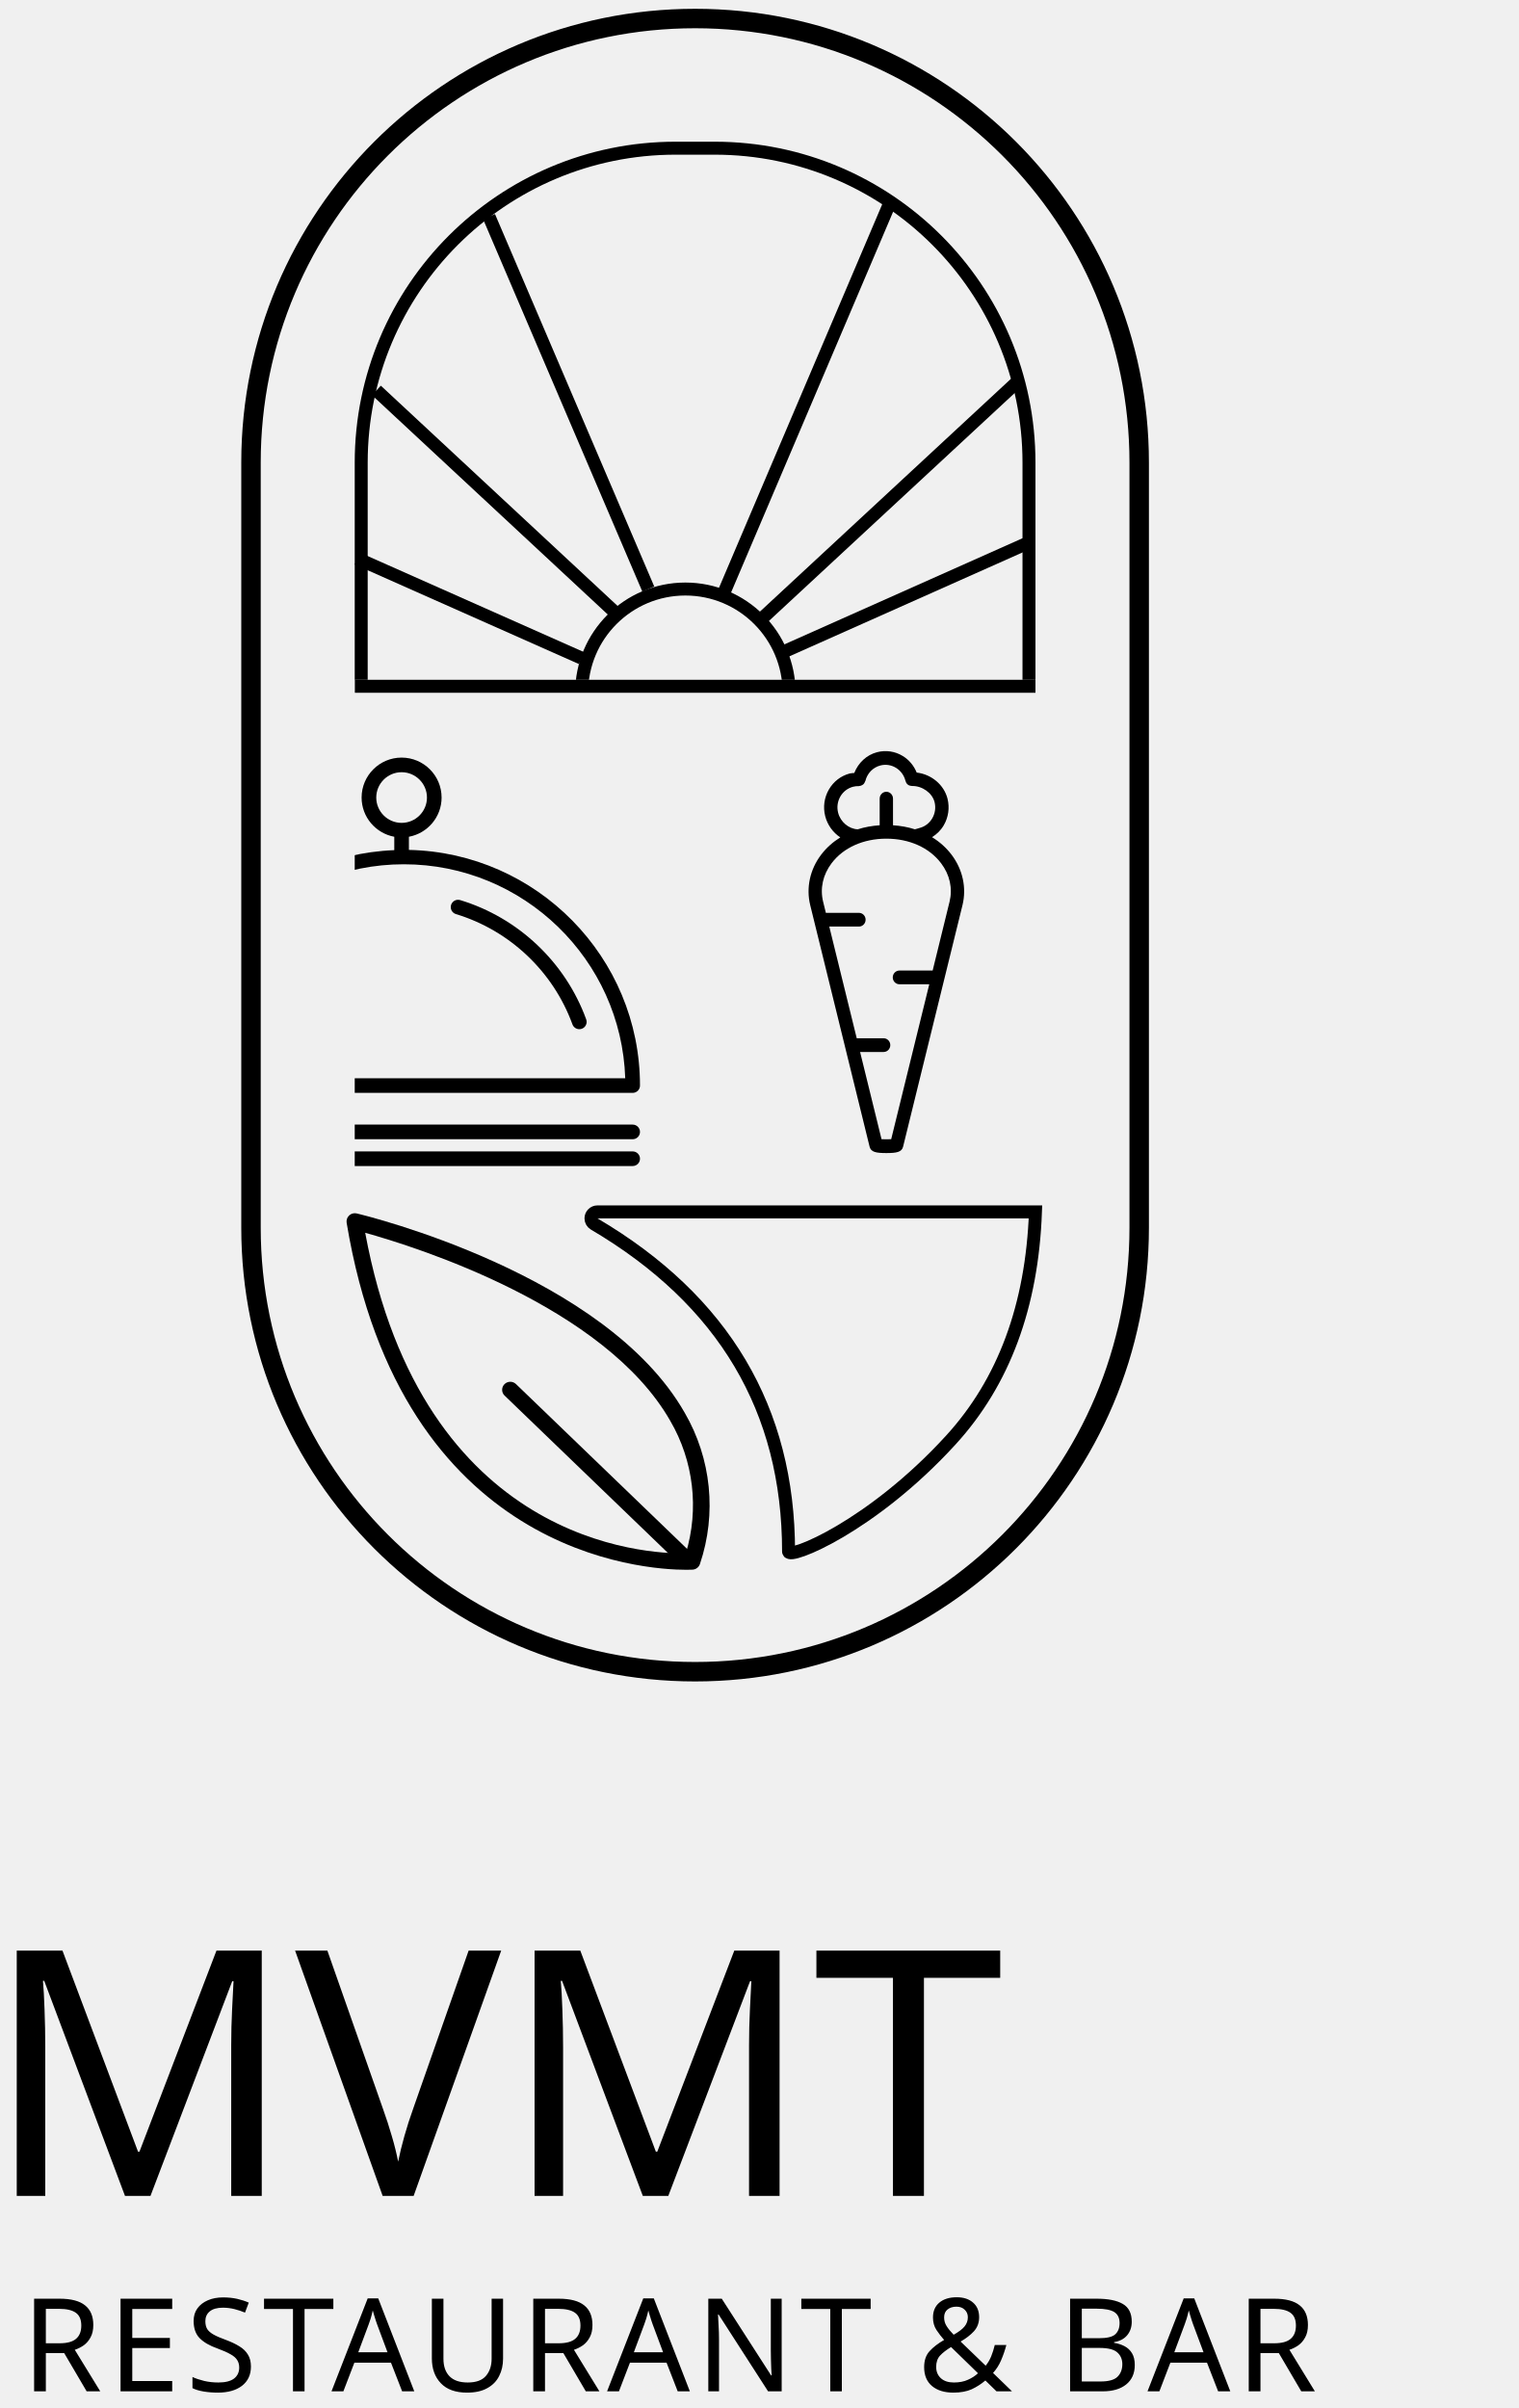
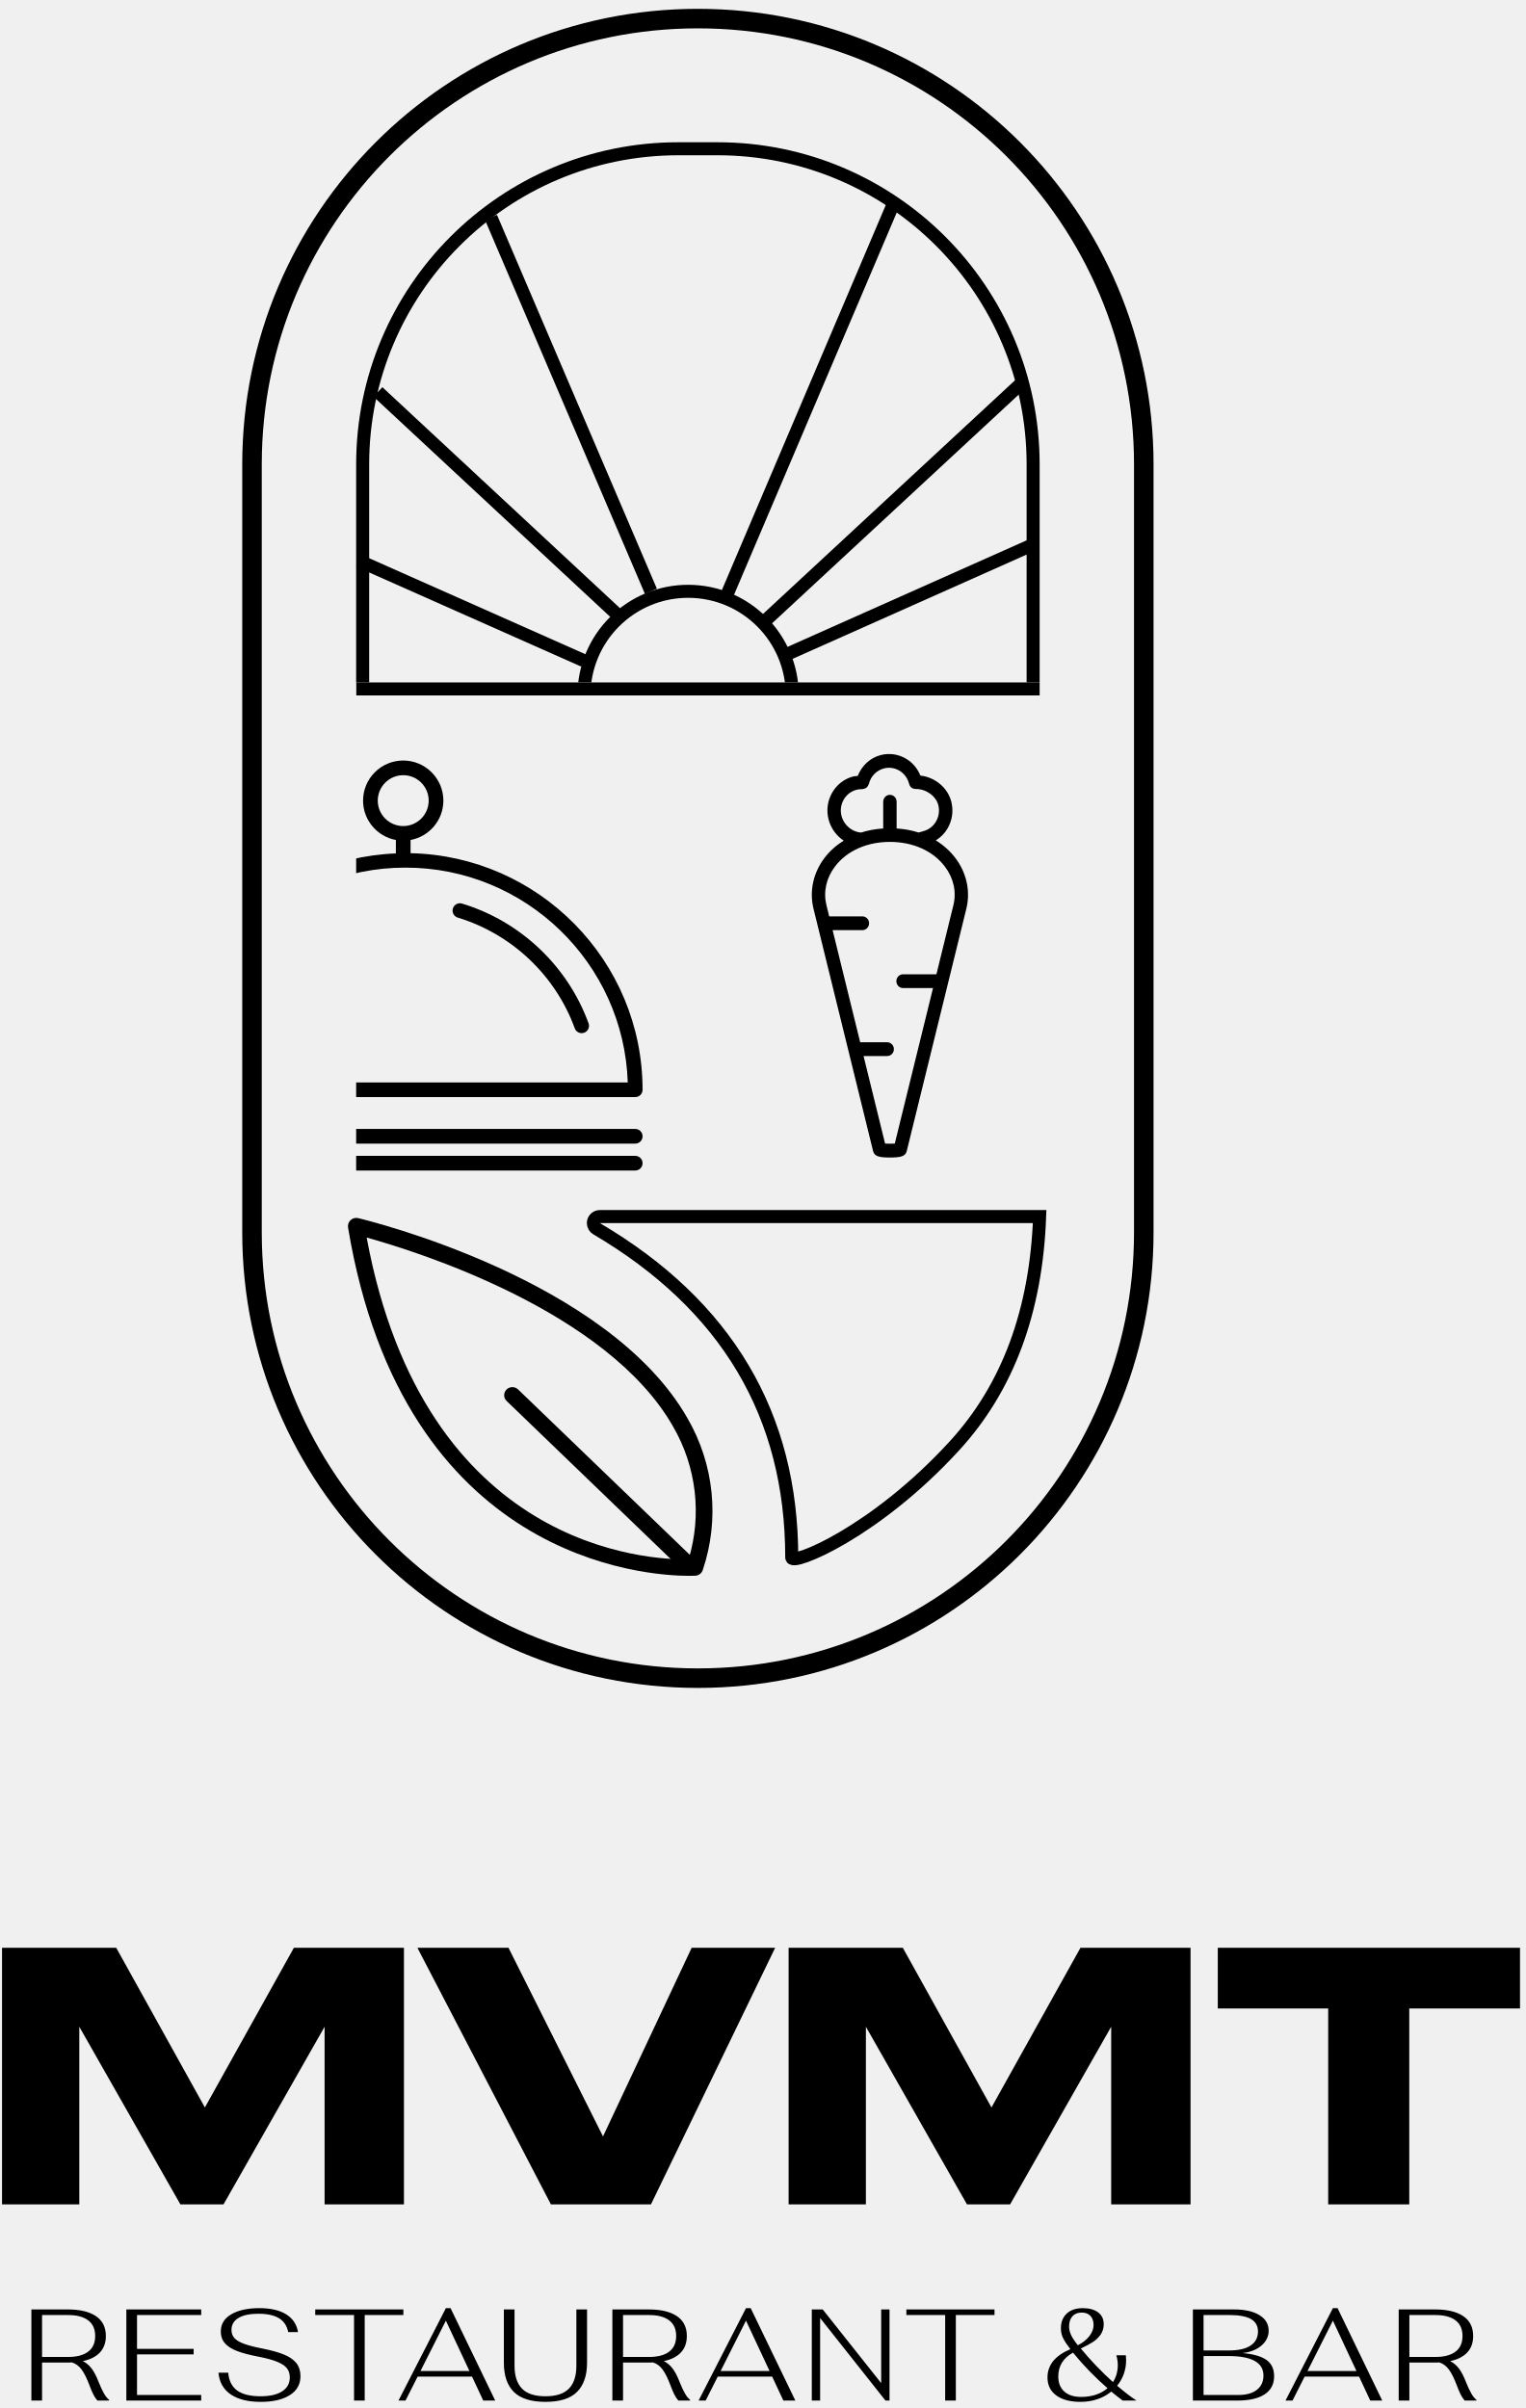
- <svg xmlns="http://www.w3.org/2000/svg" xmlns:xlink="http://www.w3.org/1999/xlink" width="164px" height="260px" viewBox="0 0 164 260" version="1.1">
+ <svg xmlns="http://www.w3.org/2000/svg" xmlns:xlink="http://www.w3.org/1999/xlink" width="164px" height="259px" viewBox="0 0 164 259" version="1.1">
  <defs>
    <rect id="path-1" x="0" y="0" width="42.7" height="51.8" />
    <rect id="path-3" x="0" y="0" width="77" height="59.5" />
  </defs>
  <g id="Page-1" stroke="none" stroke-width="1" fill="none" fill-rule="evenodd">
    <g id="A2-Copy-10" transform="translate(-761, -761)">
      <g id="Group" transform="translate(758, 763)">
-         <text id="RESTAURANT-&amp;-BAR" font-family="Fahkwang-Light, Fahkwang" font-size="14" font-weight="300" letter-spacing="0.622" fill="#000000">
-           <tspan x="5.325" y="256.2">RESTAURANT &amp; BAR</tspan>
-         </text>
-         <text id="MVMT" font-family="DrukWide-Medium, Druk Wide" font-size="37.1" font-style="expanded" font-weight="400" fill="#000000">
-           <tspan x="1.215" y="235.1">MVMT</tspan>
-         </text>
+         <g id="Group-2" transform="translate(0.8, 205.1)" fill="#000000" fill-rule="nonzero">
+           <path d="M6.723,51.1 L6.723,47.012 L9.612,47.011 C9.758,47.01 9.869,47.005 9.943,46.998 C10.354,47.129 10.699,47.385 10.979,47.768 C11.259,48.151 11.535,48.701 11.805,49.42 C11.964,49.849 12.109,50.192 12.239,50.449 C12.37,50.706 12.515,50.923 12.673,51.1 L12.673,51.1 L13.933,51.1 L13.933,51.016 C13.737,50.867 13.551,50.636 13.373,50.323 C13.196,50.01 13.005,49.597 12.799,49.084 C12.566,48.477 12.316,47.999 12.05,47.649 C11.784,47.299 11.469,47.035 11.105,46.858 C11.908,46.69 12.522,46.38 12.946,45.927 C13.371,45.474 13.583,44.884 13.583,44.156 C13.583,43.213 13.229,42.502 12.519,42.021 C11.81,41.54 10.802,41.3 9.495,41.3 L9.495,41.3 L5.575,41.3 L5.575,51.1 L6.723,51.1 Z M9.523,46.41 L6.723,46.41 L6.723,41.902 L9.523,41.902 C10.457,41.902 11.175,42.091 11.679,42.469 C12.183,42.847 12.435,43.409 12.435,44.156 C12.435,44.903 12.183,45.465 11.679,45.843 C11.175,46.221 10.457,46.41 9.523,46.41 L9.523,46.41 Z M23.837,51.1 L23.837,50.498 L16.935,50.498 L16.935,46.13 L23.025,46.13 L23.025,45.542 L16.935,45.542 L16.935,41.902 L23.837,41.902 L23.837,41.3 L15.787,41.3 L15.787,51.1 L23.837,51.1 Z M30.242,51.24 C31.567,51.24 32.61,50.997 33.371,50.512 C34.131,50.027 34.512,49.35 34.512,48.482 C34.512,47.922 34.367,47.455 34.078,47.082 C33.788,46.709 33.343,46.398 32.741,46.151 C32.139,45.904 31.334,45.682 30.326,45.486 C29.486,45.318 28.835,45.145 28.373,44.968 C27.911,44.791 27.582,44.585 27.386,44.352 C27.19,44.119 27.092,43.834 27.092,43.498 C27.092,42.947 27.341,42.52 27.841,42.217 C28.34,41.914 29.056,41.762 29.99,41.762 C30.932,41.762 31.667,41.921 32.195,42.238 C32.722,42.555 33.056,43.055 33.196,43.736 L33.196,43.736 L34.246,43.736 C34.115,42.915 33.695,42.28 32.986,41.832 C32.276,41.384 31.31,41.16 30.088,41.16 C28.837,41.16 27.834,41.379 27.078,41.818 C26.322,42.257 25.944,42.877 25.944,43.68 C25.944,44.175 26.088,44.59 26.378,44.926 C26.667,45.262 27.101,45.542 27.68,45.766 C28.258,45.99 29.01,46.191 29.934,46.368 C30.811,46.536 31.497,46.72 31.992,46.921 C32.486,47.122 32.839,47.355 33.049,47.621 C33.259,47.887 33.364,48.216 33.364,48.608 C33.364,49.252 33.091,49.751 32.545,50.106 C31.999,50.461 31.222,50.638 30.214,50.638 C29.112,50.638 28.277,50.433 27.708,50.022 C27.138,49.611 26.816,48.972 26.742,48.104 L26.742,48.104 L25.692,48.104 C25.785,49.121 26.224,49.898 27.008,50.435 C27.792,50.972 28.87,51.24 30.242,51.24 Z M41.42,51.1 L41.42,41.902 L45.578,41.902 L45.578,41.3 L36.1,41.3 L36.1,41.902 L40.272,41.902 L40.272,51.1 L41.42,51.1 Z M45.808,51.1 L47.11,48.524 L52.962,48.524 L54.166,51.1 L55.454,51.1 L50.652,41.16 L50.148,41.16 L45.052,51.1 L45.808,51.1 Z M52.682,47.922 L47.418,47.922 L50.148,42.504 L52.682,47.922 Z M60.864,51.24 C62.404,51.24 63.534,50.883 64.252,50.169 C64.971,49.455 65.33,48.407 65.33,47.026 L65.33,47.026 L65.33,41.3 L64.182,41.3 L64.182,47.348 C64.182,48.449 63.914,49.273 63.377,49.819 C62.841,50.365 62.003,50.638 60.864,50.638 C59.707,50.638 58.862,50.363 58.33,49.812 C57.798,49.261 57.532,48.44 57.532,47.348 L57.532,47.348 L57.532,41.3 L56.384,41.3 L56.384,47.026 C56.384,48.417 56.744,49.467 57.462,50.176 C58.181,50.885 59.315,51.24 60.864,51.24 Z M69.201,51.1 L69.201,47.012 L72.089,47.011 C72.235,47.01 72.346,47.005 72.421,46.998 C72.831,47.129 73.177,47.385 73.457,47.768 C73.737,48.151 74.012,48.701 74.283,49.42 C74.441,49.849 74.586,50.192 74.717,50.449 C74.847,50.706 74.992,50.923 75.151,51.1 L75.151,51.1 L76.411,51.1 L76.411,51.016 C76.215,50.867 76.028,50.636 75.851,50.323 C75.673,50.01 75.482,49.597 75.277,49.084 C75.043,48.477 74.794,47.999 74.528,47.649 C74.262,47.299 73.947,47.035 73.583,46.858 C74.385,46.69 74.999,46.38 75.424,45.927 C75.848,45.474 76.061,44.884 76.061,44.156 C76.061,43.213 75.706,42.502 74.997,42.021 C74.287,41.54 73.279,41.3 71.973,41.3 L71.973,41.3 L68.053,41.3 L68.053,51.1 L69.201,51.1 Z M72.001,46.41 L69.201,46.41 L69.201,41.902 L72.001,41.902 C72.934,41.902 73.653,42.091 74.157,42.469 C74.661,42.847 74.913,43.409 74.913,44.156 C74.913,44.903 74.661,45.465 74.157,45.843 C73.653,46.221 72.934,46.41 72.001,46.41 L72.001,46.41 Z M78.083,51.1 L79.385,48.524 L85.237,48.524 L86.441,51.1 L87.729,51.1 L82.927,41.16 L82.423,41.16 L77.327,51.1 L78.083,51.1 Z M84.957,47.922 L79.693,47.922 L82.423,42.504 L84.957,47.922 Z M90.395,51.1 L90.395,42.224 L97.423,51.1 L97.857,51.1 L97.857,41.3 L96.961,41.3 L96.961,49.224 L90.675,41.3 L89.499,41.3 L89.499,51.1 L90.395,51.1 Z M104.989,51.1 L104.989,41.902 L109.147,41.902 L109.147,41.3 L99.669,41.3 L99.669,41.902 L103.841,41.902 L103.841,51.1 L104.989,51.1 Z M118.4,51.24 C119.044,51.24 119.648,51.144 120.213,50.953 C120.777,50.762 121.274,50.489 121.704,50.134 C122.068,50.442 122.478,50.764 122.936,51.1 L122.936,51.1 L124.42,51.1 C123.822,50.717 123.127,50.185 122.334,49.504 C122.642,49.131 122.88,48.711 123.048,48.244 C123.216,47.777 123.3,47.283 123.3,46.76 C123.3,46.667 123.29,46.489 123.272,46.228 L123.272,46.228 L122.25,46.228 C122.352,46.592 122.404,46.947 122.404,47.292 C122.404,47.973 122.231,48.58 121.886,49.112 C120.635,47.983 119.482,46.779 118.428,45.5 C118.941,45.257 119.368,45.029 119.709,44.814 C120.049,44.599 120.332,44.331 120.556,44.009 C120.78,43.687 120.892,43.311 120.892,42.882 C120.892,42.341 120.691,41.918 120.29,41.615 C119.888,41.312 119.338,41.16 118.638,41.16 C117.9,41.16 117.324,41.356 116.909,41.748 C116.493,42.14 116.286,42.667 116.286,43.33 C116.286,43.731 116.374,44.102 116.552,44.443 C116.729,44.784 116.981,45.159 117.308,45.57 C116.477,45.925 115.859,46.354 115.453,46.858 C115.047,47.362 114.844,47.95 114.844,48.622 C114.844,49.443 115.159,50.085 115.789,50.547 C116.419,51.009 117.289,51.24 118.4,51.24 Z M118.106,45.15 C117.77,44.73 117.529,44.366 117.385,44.058 C117.24,43.75 117.168,43.442 117.168,43.134 C117.168,42.667 117.287,42.301 117.525,42.035 C117.763,41.769 118.096,41.636 118.526,41.636 C118.927,41.636 119.24,41.755 119.464,41.993 C119.688,42.231 119.8,42.56 119.8,42.98 C119.8,43.381 119.648,43.778 119.345,44.17 C119.041,44.562 118.628,44.889 118.106,45.15 Z M118.456,50.708 C117.681,50.708 117.079,50.514 116.65,50.127 C116.22,49.74 116.006,49.201 116.006,48.51 C116.006,47.381 116.533,46.527 117.588,45.948 C118.736,47.348 119.972,48.622 121.298,49.77 C120.943,50.078 120.525,50.311 120.045,50.47 C119.564,50.629 119.034,50.708 118.456,50.708 Z M135.254,51.1 C136.542,51.1 137.524,50.876 138.201,50.428 C138.878,49.98 139.216,49.331 139.216,48.482 C139.216,47.698 138.938,47.112 138.383,46.725 C137.828,46.338 136.971,46.093 135.814,45.99 C136.654,45.897 137.333,45.628 137.851,45.185 C138.369,44.742 138.628,44.207 138.628,43.582 C138.628,42.873 138.297,42.315 137.634,41.909 C136.971,41.503 136.066,41.3 134.918,41.3 L134.918,41.3 L130.48,41.3 L130.48,51.1 L135.254,51.1 Z M134.386,45.71 L131.628,45.71 L131.628,41.902 L134.428,41.902 C135.464,41.902 136.232,42.047 136.731,42.336 C137.23,42.625 137.48,43.069 137.48,43.666 C137.48,44.329 137.214,44.835 136.682,45.185 C136.15,45.535 135.385,45.71 134.386,45.71 L134.386,45.71 Z M135.394,50.498 L131.628,50.498 L131.628,46.312 L134.302,46.312 C136.813,46.312 138.068,47.012 138.068,48.412 C138.068,49.065 137.832,49.576 137.361,49.945 C136.89,50.314 136.234,50.498 135.394,50.498 L135.394,50.498 Z M141.196,51.1 L142.498,48.524 L148.35,48.524 L149.554,51.1 L150.842,51.1 L146.04,41.16 L145.536,41.16 L140.44,51.1 L141.196,51.1 Z M148.07,47.922 L142.806,47.922 L145.536,42.504 L148.07,47.922 Z M153.761,51.1 L153.761,47.012 L156.649,47.011 C156.795,47.01 156.906,47.005 156.981,46.998 C157.391,47.129 157.737,47.385 158.017,47.768 C158.297,48.151 158.572,48.701 158.843,49.42 C159.001,49.849 159.146,50.192 159.277,50.449 C159.407,50.706 159.552,50.923 159.711,51.1 L159.711,51.1 L160.971,51.1 L160.971,51.016 C160.775,50.867 160.588,50.636 160.411,50.323 C160.233,50.01 160.042,49.597 159.837,49.084 C159.603,48.477 159.354,47.999 159.088,47.649 C158.822,47.299 158.507,47.035 158.143,46.858 C158.945,46.69 159.559,46.38 159.984,45.927 C160.408,45.474 160.621,44.884 160.621,44.156 C160.621,43.213 160.266,42.502 159.557,42.021 C158.847,41.54 157.839,41.3 156.533,41.3 L156.533,41.3 L152.613,41.3 L152.613,51.1 L153.761,51.1 Z M156.561,46.41 L153.761,46.41 L153.761,41.902 L156.561,41.902 C157.494,41.902 158.213,42.091 158.717,42.469 C159.221,42.847 159.473,43.409 159.473,44.156 C159.473,44.903 159.221,45.465 158.717,45.843 C158.213,46.221 157.494,46.41 156.561,46.41 L156.561,46.41 Z" id="RESTAURANT&amp;BAR" />
+           <path d="M10.728,30 L10.728,10.893 L21.599,30 L26.236,30 L37.106,10.893 L37.106,30 L45.639,30 L45.639,2.398 L33.805,2.398 L24.233,19.575 L14.698,2.398 L2.418,2.398 L2.418,30 L10.728,30 Z M72.203,30 L85.559,2.398 L76.581,2.398 L67.046,22.691 L56.881,2.398 L47.086,2.398 L61.444,30 L72.203,30 Z M95.316,30 L95.316,10.893 L106.187,30 L110.824,30 L121.694,10.893 L121.694,30 L130.227,30 L130.227,2.398 L118.393,2.398 L108.821,19.575 L99.286,2.398 L87.006,2.398 L87.006,30 L95.316,30 Z M153.749,30 L153.749,8.927 L165.658,8.927 L165.658,2.398 L133.158,2.398 L133.158,8.927 L145.03,8.927 L145.03,30 L153.749,30 Z" id="MVMT" />
+         </g>
        <g id="logo" transform="translate(30.1, 0)">
          <rect id="Rectangle" stroke="#000000" stroke-width="2.1" x="0" y="0" width="95.9" height="178.5" rx="47.95" />
          <g id="cloche1-2" transform="translate(11.2, 74.9)">
            <mask id="mask-2" fill="white">
              <use xlink:href="#path-1" />
            </mask>
            <g id="Rectangle" />
            <g id="cloche1" mask="url(#mask-2)" fill="#000000" fill-rule="nonzero">
              <g transform="translate(4.8, 27.4) scale(-1, 1) translate(-4.8, -27.4) translate(-21.2, 4.9)" id="Shape">
                <path d="M0.79,36.201 L50.208,36.201 C50.22,36.201 50.232,36.202 50.24,36.201 C50.677,36.201 51.03,35.848 51.03,35.412 C51.03,35.332 51.019,35.258 50.997,35.187 C50.879,21.592 40.035,10.535 26.529,9.992 L26.529,8.547 C28.534,8.175 30.057,6.422 30.057,4.314 C30.057,1.935 28.121,0 25.739,0 C23.358,0 21.421,1.935 21.421,4.314 C21.421,6.422 22.945,8.175 24.949,8.547 L24.949,9.968 C11.144,10.265 0,21.554 0,35.413 C0,35.848 0.353,36.201 0.79,36.201 Z M23,4.314 C23,2.806 24.229,1.578 25.738,1.578 C27.247,1.578 28.476,2.806 28.476,4.314 C28.476,5.821 27.247,7.049 25.738,7.049 C24.229,7.049 23,5.821 23,4.314 Z M25.499,11.519 C38.425,11.519 48.988,21.811 49.406,34.623 L1.593,34.623 C2.011,21.812 12.574,11.519 25.499,11.519 Z M19.41,15.387 C13.134,17.29 8.048,22.105 5.808,28.266 C5.657,28.675 5.869,29.128 6.28,29.277 C6.369,29.309 6.46,29.324 6.55,29.324 C6.873,29.324 7.176,29.125 7.293,28.804 C9.365,23.108 14.067,18.657 19.871,16.898 C20.288,16.772 20.524,16.332 20.398,15.914 C20.271,15.497 19.835,15.259 19.41,15.387 Z M50.208,39.627 L0.79,39.627 C0.353,39.627 0,39.98 0,40.416 C0,40.853 0.353,41.206 0.79,41.206 L50.208,41.206 C50.646,41.206 50.999,40.854 50.999,40.416 C50.998,39.98 50.645,39.627 50.208,39.627 Z M50.208,42.522 L0.79,42.522 C0.353,42.522 0,42.874 0,43.31 C0,43.747 0.353,44.1 0.79,44.1 L50.208,44.1 C50.646,44.1 50.999,43.747 50.999,43.31 C50.998,42.874 50.645,42.522 50.208,42.522 Z" />
              </g>
            </g>
          </g>
          <g id="carrot" transform="translate(60.00714, 79.1)" fill="#000000" fill-rule="nonzero">
            <path d="M15.635,11.189 C15.061,10.43 14.346,9.794 13.525,9.292 C14.04,8.974 14.481,8.544 14.796,7.998 C15.297,7.132 15.439,6.116 15.198,5.141 C14.827,3.649 13.469,2.502 11.869,2.318 C11.566,1.576 11.055,0.949 10.369,0.531 C9.526,0.016 8.542,-0.13 7.589,0.118 C6.452,0.416 5.566,1.263 5.128,2.361 C4.964,2.381 4.799,2.374 4.639,2.416 C3.688,2.666 2.889,3.281 2.388,4.147 C1.886,5.013 1.745,6.029 1.987,7.005 C2.23,7.982 2.838,8.794 3.621,9.318 C2.817,9.818 2.115,10.443 1.549,11.189 C0.343,12.781 -0.085,14.763 0.372,16.627 L6.783,42.708 C6.927,43.295 7.48,43.4 8.592,43.4 C9.705,43.4 10.257,43.295 10.401,42.71 L16.814,16.627 C17.271,14.763 16.841,12.783 15.635,11.189 Z M3.382,6.64 C3.234,6.046 3.323,5.428 3.625,4.902 C3.929,4.375 4.415,4.003 4.991,3.851 C5.193,3.797 5.402,3.773 5.609,3.781 C5.611,3.781 5.613,3.779 5.616,3.779 C5.622,3.779 5.627,3.781 5.632,3.781 C5.643,3.781 5.65,3.771 5.661,3.771 C5.796,3.764 5.917,3.718 6.023,3.644 C6.045,3.629 6.066,3.619 6.086,3.603 C6.19,3.514 6.262,3.396 6.306,3.259 C6.311,3.244 6.325,3.236 6.329,3.22 C6.527,2.4 7.146,1.759 7.942,1.552 C9.136,1.239 10.351,1.982 10.655,3.207 C10.659,3.218 10.666,3.227 10.67,3.238 C10.734,3.501 10.915,3.695 11.201,3.742 C11.231,3.749 11.262,3.751 11.294,3.755 C11.323,3.755 11.345,3.768 11.374,3.766 C12.463,3.747 13.552,4.513 13.799,5.507 C13.946,6.101 13.86,6.718 13.556,7.245 C13.251,7.773 12.767,8.145 12.191,8.296 L11.928,8.374 C11.853,8.398 11.75,8.428 11.674,8.444 C10.933,8.204 10.137,8.063 9.312,8.008 L9.312,5.132 C9.312,4.723 8.99,4.391 8.592,4.391 C8.194,4.391 7.872,4.723 7.872,5.132 L7.872,8.008 C7.046,8.063 6.25,8.204 5.506,8.444 C4.54,8.407 3.632,7.65 3.382,6.64 Z M15.417,16.264 L13.592,23.693 L10.005,23.693 C9.607,23.693 9.285,24.026 9.285,24.433 C9.285,24.84 9.607,25.174 10.005,25.174 L13.228,25.174 L9.116,41.901 C8.844,41.919 8.344,41.919 8.072,41.901 L5.758,32.486 L8.299,32.486 C8.697,32.486 9.019,32.153 9.019,31.746 C9.019,31.339 8.697,31.005 8.299,31.005 L5.395,31.005 L2.43,18.944 L5.632,18.944 C6.03,18.944 6.353,18.613 6.353,18.204 C6.353,17.795 6.03,17.463 5.632,17.463 L2.062,17.463 L1.767,16.264 C1.414,14.826 1.74,13.347 2.685,12.1 C3.96,10.417 6.113,9.453 8.592,9.453 C11.071,9.453 13.224,10.417 14.499,12.102 C15.446,13.347 15.77,14.826 15.417,16.264 Z" id="Shape" />
          </g>
          <g id="leaf" transform="translate(29.7, 148.3) scale(-1, 1) translate(-29.7, -148.3) translate(9.7, 128.8)" fill="#000000" fill-rule="nonzero">
            <path d="M2.689,38.695 C2.275,38.695 2.039,38.682 2.014,38.68 C1.646,38.655 1.331,38.407 1.222,38.055 C-0.604,32.633 -0.003,26.688 2.872,21.74 C11.406,6.769 37.19,0.48 38.283,0.22 C38.574,0.15 38.881,0.231 39.1,0.435 C39.319,0.639 39.42,0.94 39.371,1.235 C33.406,37.101 7.247,38.695 2.689,38.695 Z M2.75,36.922 C7.024,36.997 31.153,35.872 37.369,2.308 C31.95,3.813 11.5,10.207 4.423,22.627 C1.907,26.954 1.301,32.131 2.75,36.922 Z" id="Shape" />
            <path d="M3.163,37.995 C2.805,37.995 2.483,37.781 2.348,37.453 C2.213,37.125 2.293,36.75 2.549,36.503 L21.09,18.642 C21.438,18.307 21.995,18.314 22.334,18.658 C22.673,19.002 22.666,19.553 22.318,19.888 L3.777,37.749 C3.613,37.907 3.392,37.996 3.163,37.995 L3.163,37.995 Z" id="Path" />
          </g>
          <g id="arc" transform="translate(9.8, 11.9)">
            <mask id="mask-4" fill="white">
              <use xlink:href="#path-3" />
            </mask>
            <g id="Rectangle" />
            <rect id="Rectangle" stroke="#000000" stroke-width="1.4" mask="url(#mask-4)" x="2.1" y="2.1" width="72.1" height="95.2" rx="33.95" />
            <circle id="Oval" stroke="#000000" stroke-width="1.4" mask="url(#mask-4)" cx="37.1" cy="60.9" r="11.2" />
            <line x1="1.681" y1="46.409" x2="25.9" y2="57.165" id="Path-4" stroke="#000000" stroke-width="1.4" mask="url(#mask-4)" />
            <line x1="3.743" y1="28.256" x2="29.803" y2="52.5" id="Path-4-Copy" stroke="#000000" stroke-width="1.4" mask="url(#mask-4)" />
            <line x1="15.901" y1="9.486" x2="33.097" y2="49.7" id="Path-4-Copy-2" stroke="#000000" stroke-width="1.4" mask="url(#mask-4)" />
            <line x1="37.1" y1="2.1" x2="37.1" y2="49.7" id="Path-4-Copy-3" stroke="#000000" stroke-width="1.4" mask="url(#mask-4)" />
            <line x1="41.3" y1="8.071" x2="59.151" y2="50.014" id="Path-4-Copy-2" stroke="#000000" stroke-width="1.4" mask="url(#mask-4)" transform="translate(50.22534, 29.04231) scale(1, -1) translate(-50.22534, -29.04231) " />
            <line x1="45.341" y1="27.3" x2="72.96" y2="52.915" id="Path-4-Copy" stroke="#000000" stroke-width="1.4" mask="url(#mask-4)" transform="translate(59.15067, 40.1074) scale(1, -1) translate(-59.15067, -40.1074) " />
            <line x1="47.343" y1="44.671" x2="74.2" y2="56.64" id="Path-4" stroke="#000000" stroke-width="1.4" mask="url(#mask-4)" transform="translate(60.77126, 50.65591) scale(1, -1) translate(-60.77126, -50.65591) " />
          </g>
          <line x1="11.215" y1="72.1" x2="84.7" y2="72.1" id="Path-9" stroke="#000000" stroke-width="1.4" />
          <path d="M37.052,130.155 C51.045,138.4 58.042,150.19 58.042,165.527 C58.042,166.425 66.99,162.864 75.563,153.484 C81.279,147.231 84.325,139.021 84.7,128.851 L37.408,128.851 C37.021,128.851 36.708,129.165 36.708,129.551 C36.708,129.799 36.839,130.029 37.052,130.155 Z" id="Path-10" stroke="#000000" stroke-width="1.4" />
        </g>
      </g>
    </g>
  </g>
</svg>
